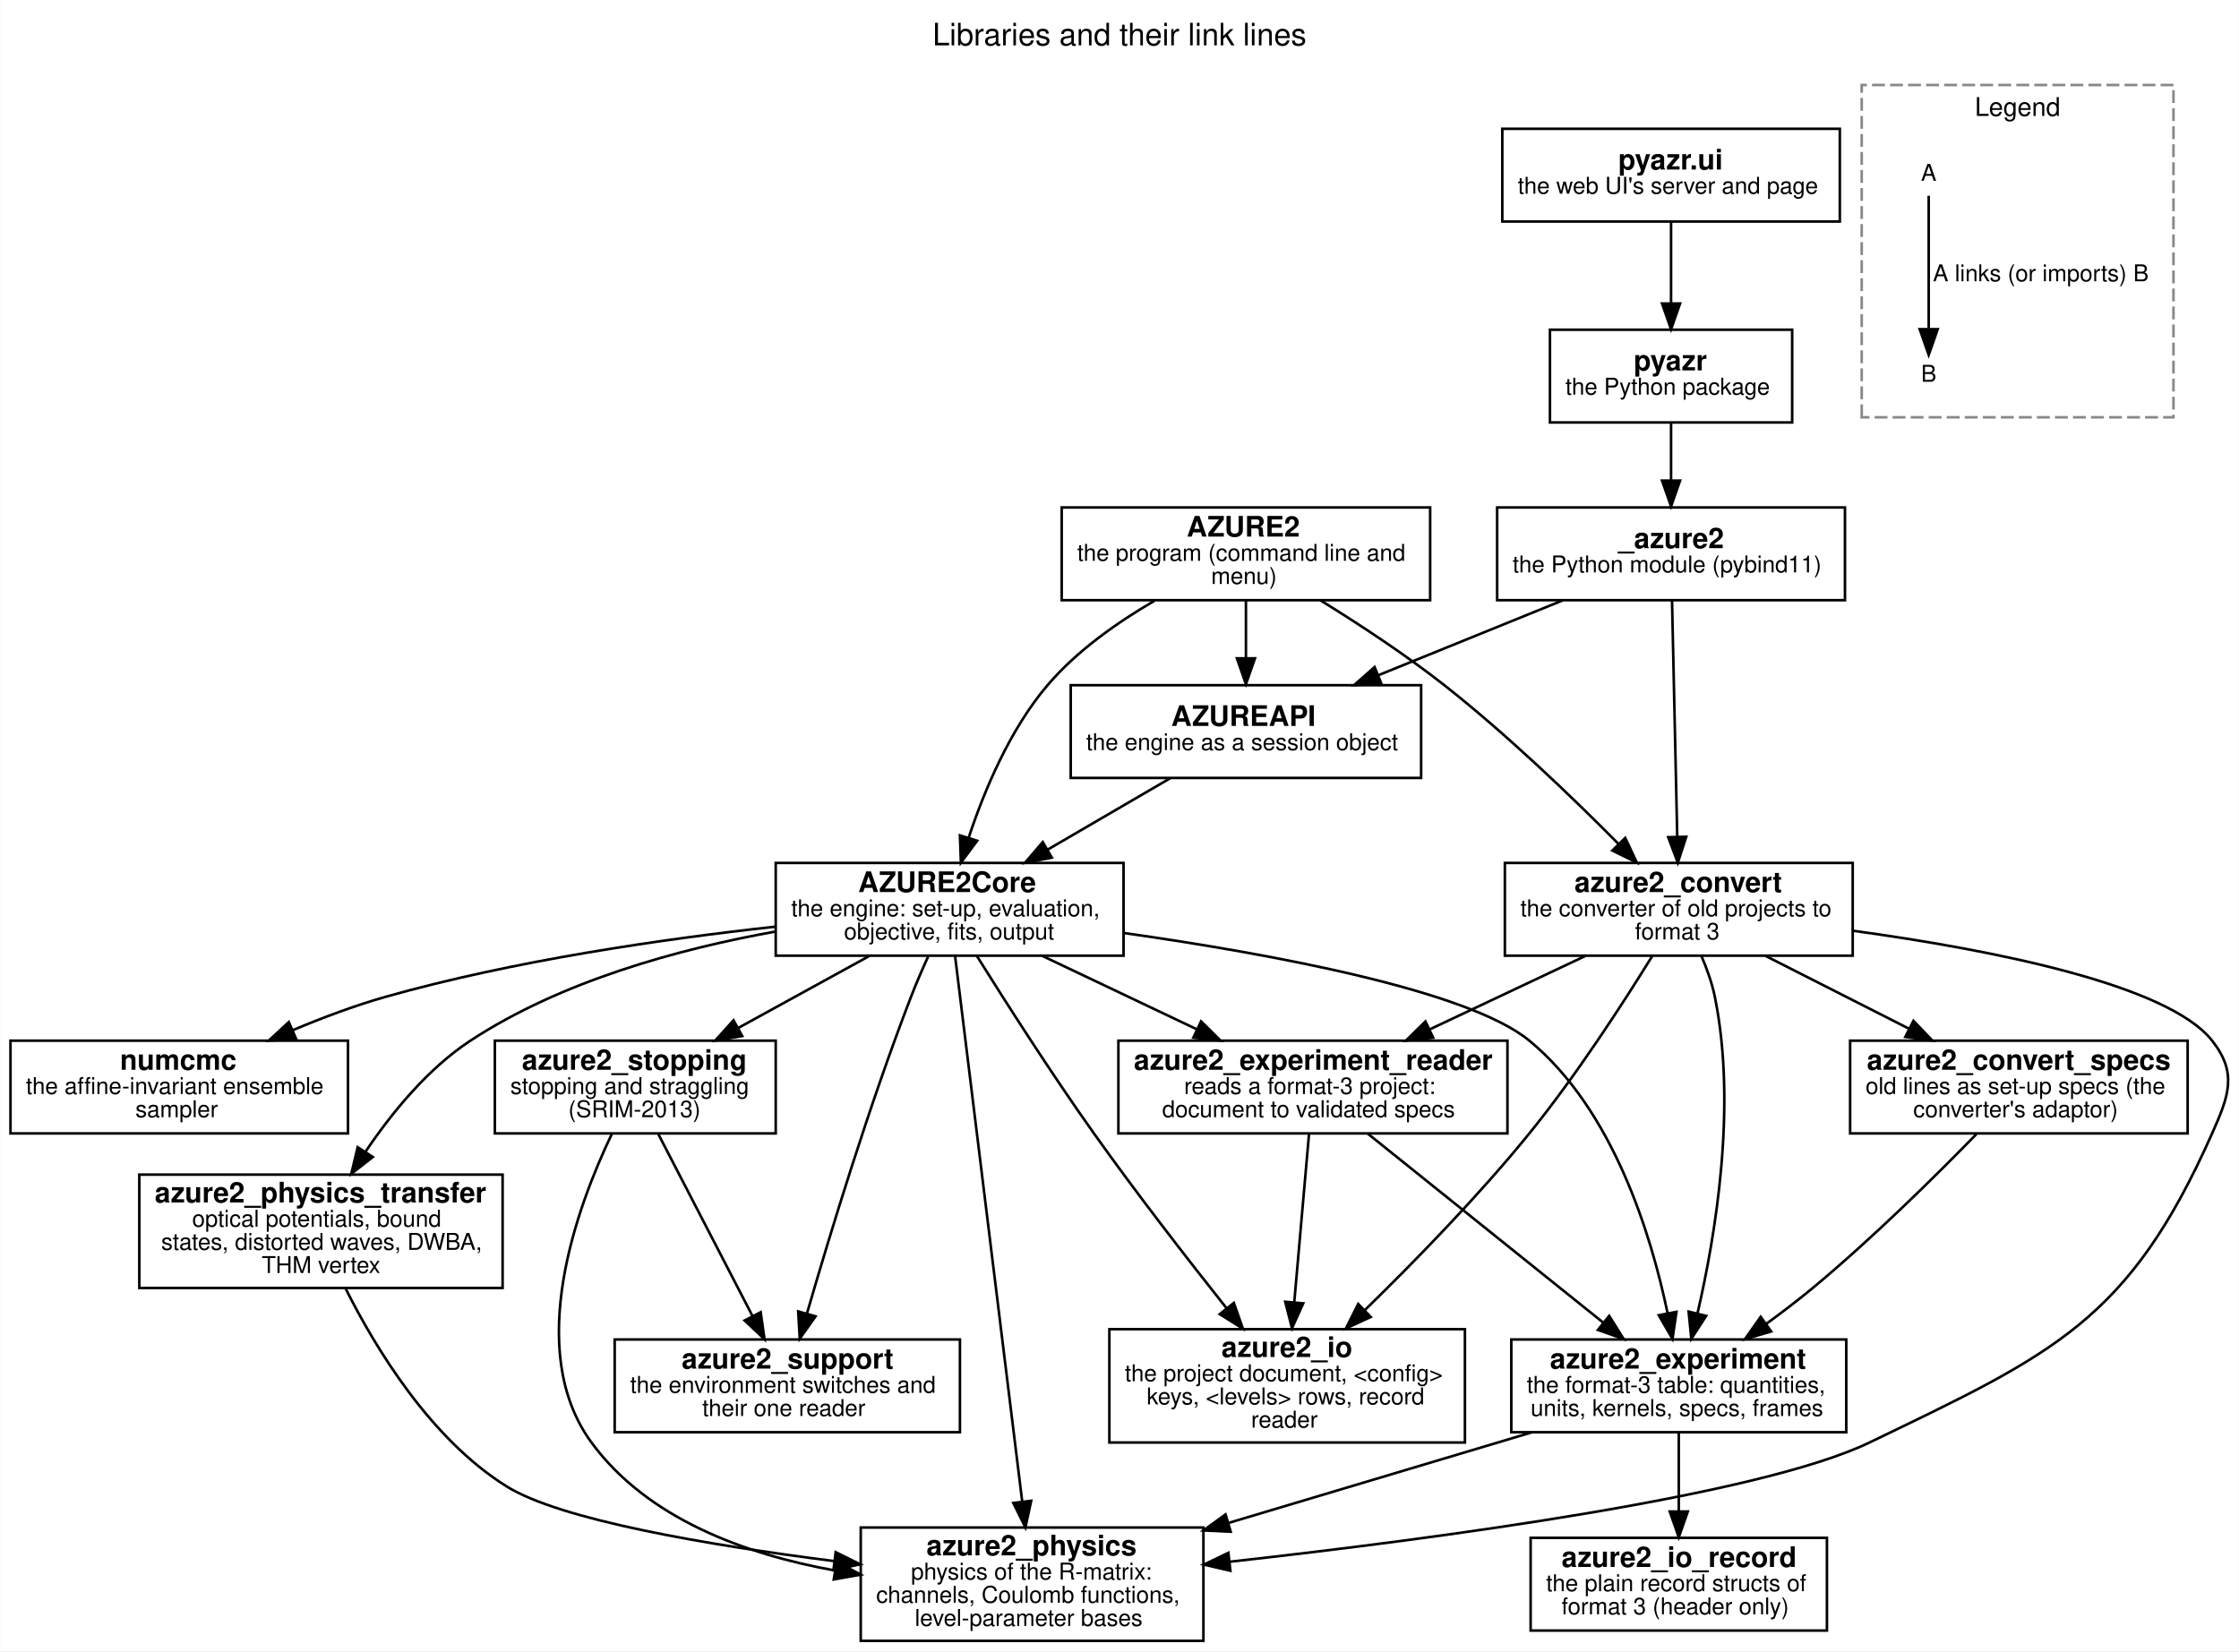
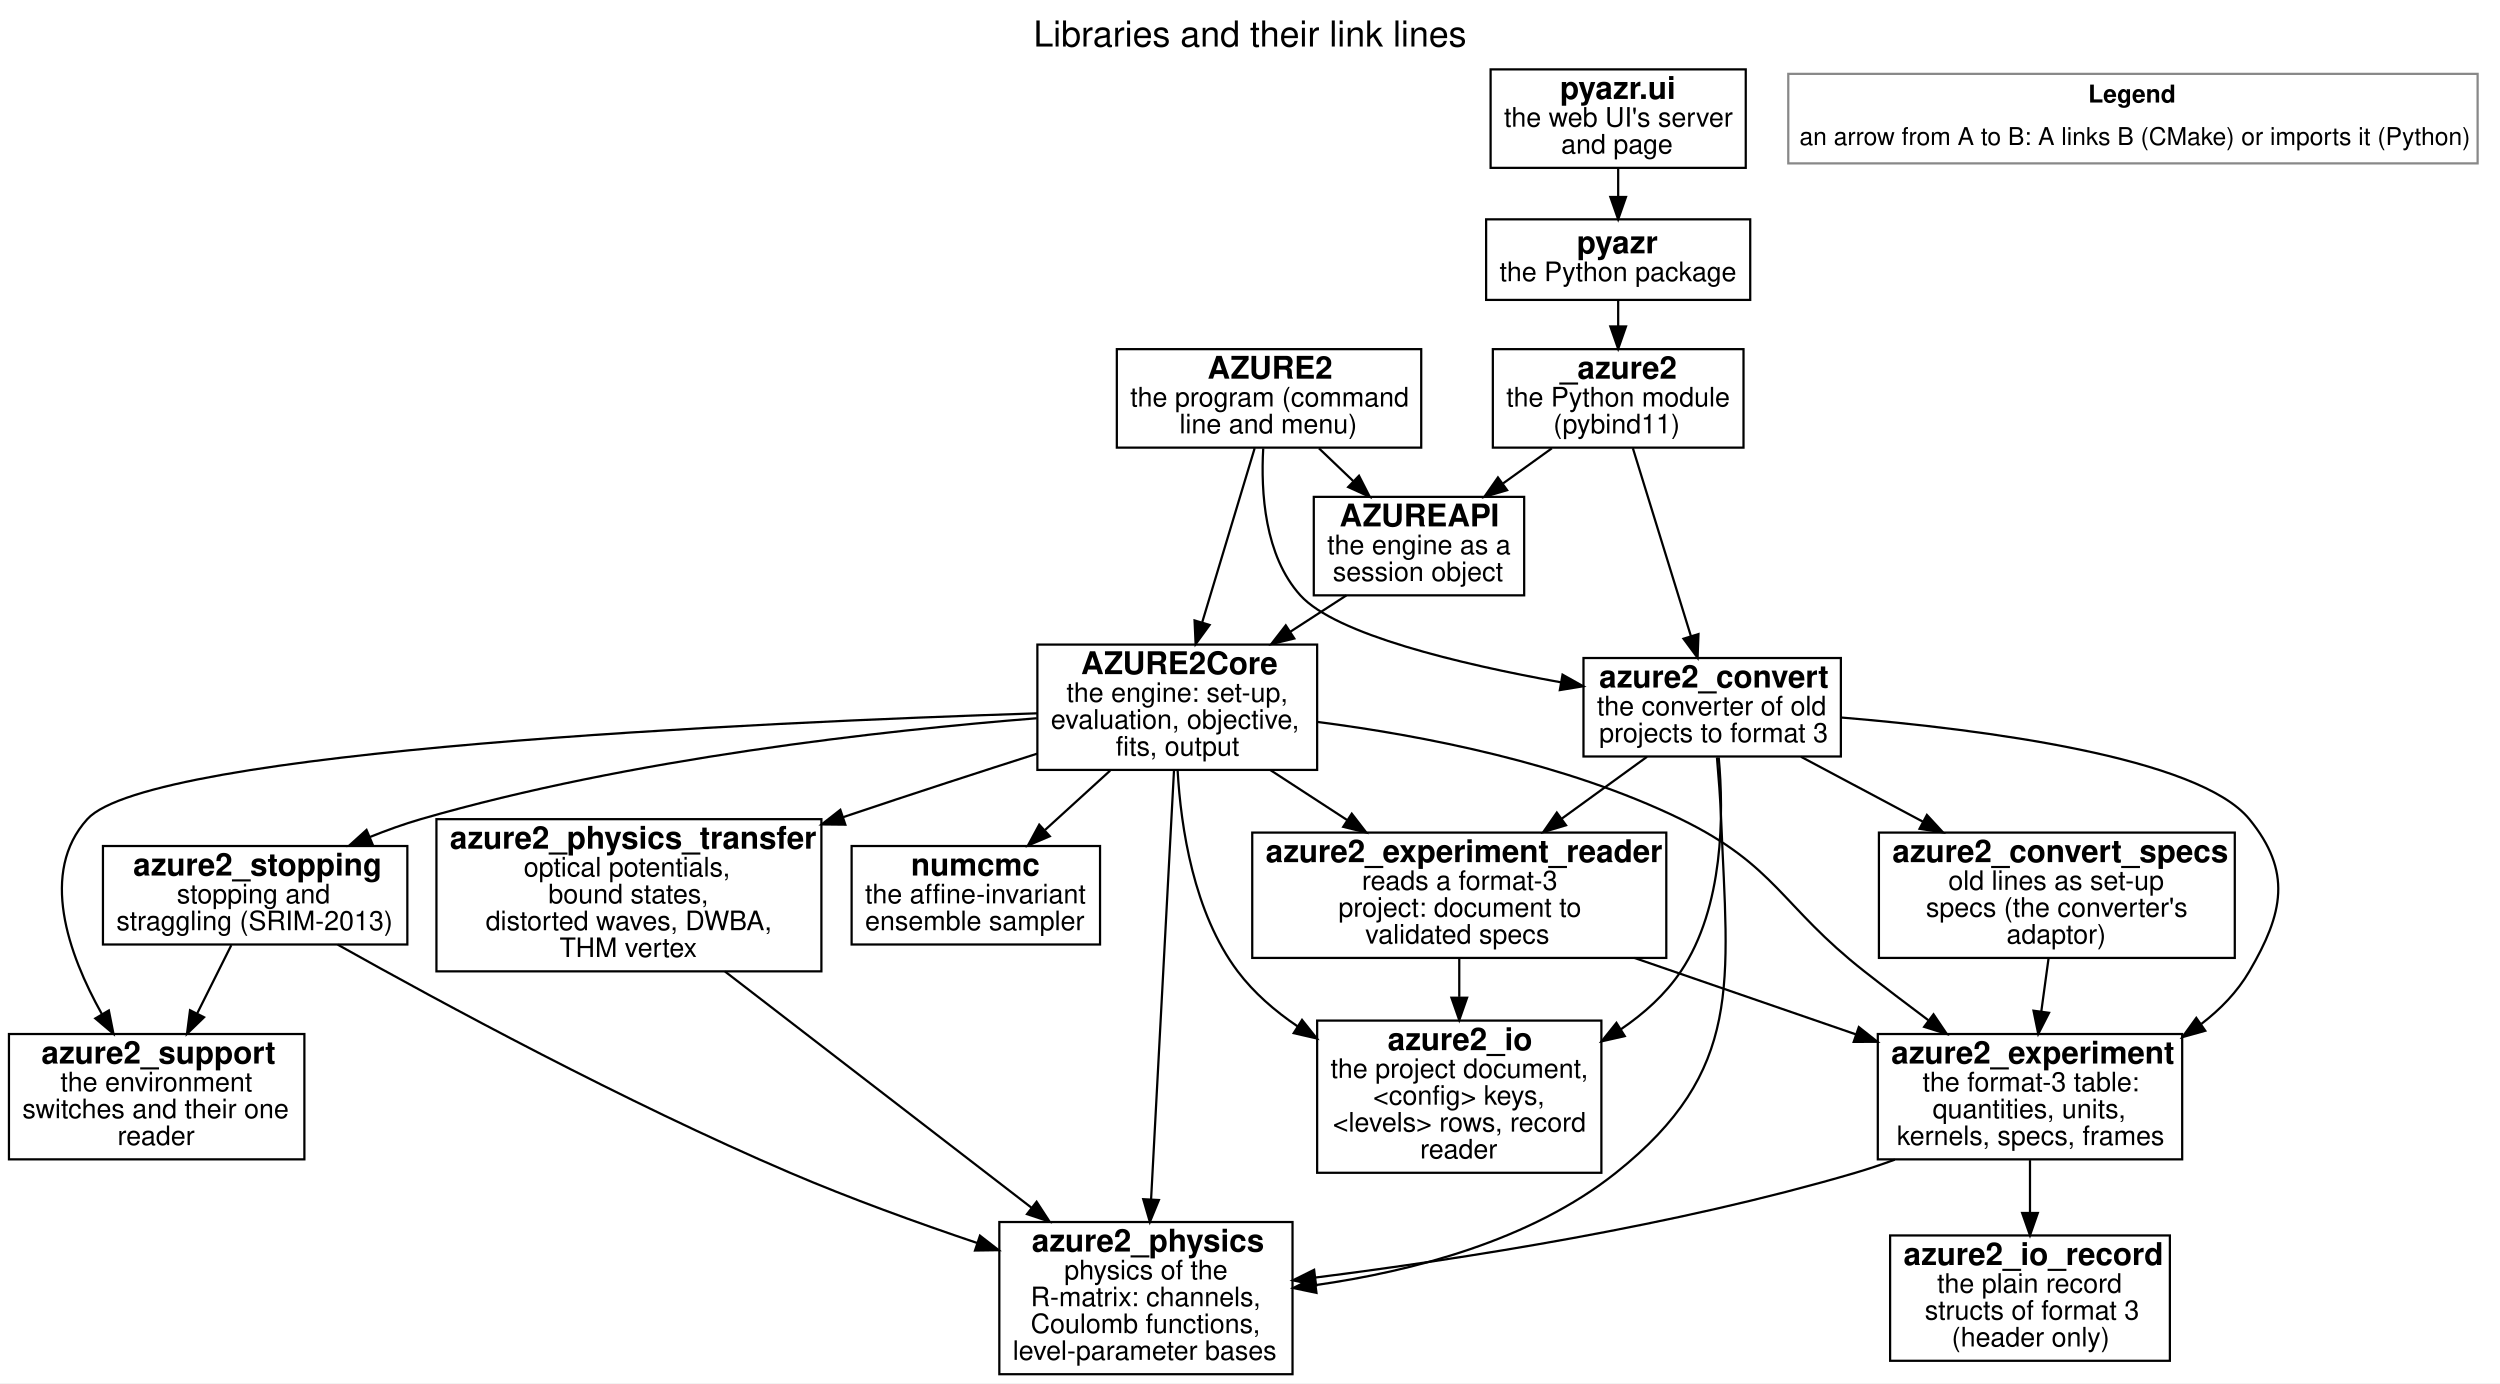
- <svg xmlns="http://www.w3.org/2000/svg" width="869pt" height="641pt" viewBox="0.00 0.00 868.86 641.00">
-   <g id="graph0" class="graph" transform="scale(1 1) rotate(0) translate(4 637)">
-     <polygon fill="white" stroke="transparent" points="-4,4 -4,-637 864.86,-637 864.86,4 -4,4" />
-     <text text-anchor="middle" x="430.43" y="-619.4" font-family="Helvetica" font-size="12.00">Libraries and their link lines</text>
-     <g id="clust1" class="cluster">
-       <polygon fill="none" stroke="#888888" stroke-dasharray="5,2" points="718.5,-475 718.5,-604 839.5,-604 839.5,-475 718.5,-475" />
-       <text text-anchor="middle" x="779" y="-592" font-family="Helvetica" font-size="10.00">Legend</text>
-     </g>
+ <svg xmlns="http://www.w3.org/2000/svg" width="1117pt" height="618pt" viewBox="0.00 0.00 1117.00 618.00">
+   <g id="graph0" class="graph" transform="scale(1 1) rotate(0) translate(4 614)">
+     <polygon fill="white" stroke="transparent" points="-4,4 -4,-614 1113,-614 1113,4 -4,4" />
+     <text text-anchor="middle" x="554.5" y="-593.2" font-family="Helvetica" font-size="16.00">Libraries and their link lines</text>
    <g id="node1" class="node">
-       <polygon fill="white" stroke="black" points="368.5,-117 234.5,-117 234.5,-81 368.5,-81 368.5,-117" />
-       <text text-anchor="start" x="260.5" y="-105.7" font-family="Helvetica" font-weight="bold" font-size="11.00">azure2_support</text>
-       <text text-anchor="start" x="240.5" y="-96.3" font-family="Helvetica" font-size="9.00">the environment switches and</text>
-       <text text-anchor="start" x="268.5" y="-87.3" font-family="Helvetica" font-size="9.00">their one reader</text>
+       <polygon fill="white" stroke="black" points="132,-152 0,-152 0,-96 132,-96 132,-152" />
+       <text text-anchor="start" x="14.5" y="-138.8" font-family="Helvetica" font-weight="bold" font-size="14.00">azure2_support</text>
+       <text text-anchor="start" x="23" y="-126.4" font-family="Helvetica" font-size="12.00">the environment</text>
+       <text text-anchor="start" x="6" y="-114.4" font-family="Helvetica" font-size="12.00">switches and their one</text>
+       <text text-anchor="start" x="48.5" y="-102.4" font-family="Helvetica" font-size="12.00">reader</text>
    </g>
    <g id="node2" class="node">
-       <polygon fill="white" stroke="black" points="463,-44 330,-44 330,0 463,0 463,-44" />
-       <text text-anchor="start" x="355.5" y="-33.2" font-family="Helvetica" font-weight="bold" font-size="11.00">azure2_physics</text>
-       <text text-anchor="start" x="349.5" y="-23.8" font-family="Helvetica" font-size="9.00">physics of the R-matrix:</text>
-       <text text-anchor="start" x="336" y="-14.8" font-family="Helvetica" font-size="9.00">channels, Coulomb functions,</text>
-       <text text-anchor="start" x="351" y="-5.8" font-family="Helvetica" font-size="9.00">level-parameter bases</text>
+       <polygon fill="white" stroke="black" points="573.5,-68 442.5,-68 442.5,0 573.5,0 573.5,-68" />
+       <text text-anchor="start" x="457" y="-54.8" font-family="Helvetica" font-weight="bold" font-size="14.00">azure2_physics</text>
+       <text text-anchor="start" x="471.5" y="-42.4" font-family="Helvetica" font-size="12.00">physics of the</text>
+       <text text-anchor="start" x="456.5" y="-30.4" font-family="Helvetica" font-size="12.00">R-matrix: channels,</text>
+       <text text-anchor="start" x="456.5" y="-18.4" font-family="Helvetica" font-size="12.00">Coulomb functions,</text>
+       <text text-anchor="start" x="448.5" y="-6.4" font-family="Helvetica" font-size="12.00">level-parameter bases</text>
    </g>
    <g id="node3" class="node">
-       <polygon fill="white" stroke="black" points="191,-181 50,-181 50,-137 191,-137 191,-181" />
-       <text text-anchor="start" x="56" y="-170.2" font-family="Helvetica" font-weight="bold" font-size="11.00">azure2_physics_transfer</text>
-       <text text-anchor="start" x="70.5" y="-160.8" font-family="Helvetica" font-size="9.00">optical potentials, bound</text>
-       <text text-anchor="start" x="58.5" y="-151.8" font-family="Helvetica" font-size="9.00">states, distorted waves, DWBA,</text>
-       <text text-anchor="start" x="97.5" y="-142.8" font-family="Helvetica" font-size="9.00">THM vertex</text>
+       <polygon fill="white" stroke="black" points="363,-248 191,-248 191,-180 363,-180 363,-248" />
+       <text text-anchor="start" x="197" y="-234.8" font-family="Helvetica" font-weight="bold" font-size="14.00">azure2_physics_transfer</text>
+       <text text-anchor="start" x="230" y="-222.4" font-family="Helvetica" font-size="12.00">optical potentials,</text>
+       <text text-anchor="start" x="241" y="-210.4" font-family="Helvetica" font-size="12.00">bound states,</text>
+       <text text-anchor="start" x="213" y="-198.4" font-family="Helvetica" font-size="12.00">distorted waves, DWBA,</text>
+       <text text-anchor="start" x="246" y="-186.4" font-family="Helvetica" font-size="12.00">THM vertex</text>
    </g>
    <g id="edge1" class="edge">
-       <path fill="none" stroke="black" d="M130.13,-136.65C141.58,-113.83 162.95,-78.45 192.5,-60 213.52,-46.87 270.95,-37.16 319.54,-30.99" />
-       <polygon fill="black" stroke="black" points="320.27,-34.43 329.76,-29.73 319.41,-27.48 320.27,-34.43" />
+       <path fill="none" stroke="black" d="M319.91,-179.94C358.68,-150.06 415.82,-106.03 456.93,-74.35" />
+       <polygon fill="black" stroke="black" points="459.15,-77.06 464.93,-68.19 454.87,-71.52 459.15,-77.06" />
    </g>
    <g id="node4" class="node">
-       <polygon fill="white" stroke="black" points="564.5,-121 426.5,-121 426.5,-77 564.5,-77 564.5,-121" />
-       <text text-anchor="start" x="470" y="-110.2" font-family="Helvetica" font-weight="bold" font-size="11.00">azure2_io</text>
-       <text text-anchor="start" x="432.5" y="-100.8" font-family="Helvetica" font-size="9.00">the project document, &lt;config&gt;</text>
-       <text text-anchor="start" x="441" y="-91.8" font-family="Helvetica" font-size="9.00">keys, &lt;levels&gt; rows, record</text>
-       <text text-anchor="start" x="481.5" y="-82.8" font-family="Helvetica" font-size="9.00">reader</text>
+       <polygon fill="white" stroke="black" points="711.5,-158 584.5,-158 584.5,-90 711.5,-90 711.5,-158" />
+       <text text-anchor="start" x="616" y="-144.8" font-family="Helvetica" font-weight="bold" font-size="14.00">azure2_io</text>
+       <text text-anchor="start" x="590.5" y="-132.4" font-family="Helvetica" font-size="12.00">the project document,</text>
+       <text text-anchor="start" x="609.5" y="-120.4" font-family="Helvetica" font-size="12.00">&lt;config&gt; keys,</text>
+       <text text-anchor="start" x="591.5" y="-108.4" font-family="Helvetica" font-size="12.00">&lt;levels&gt; rows, record</text>
+       <text text-anchor="start" x="630.5" y="-96.4" font-family="Helvetica" font-size="12.00">reader</text>
    </g>
    <g id="node5" class="node">
-       <polygon fill="white" stroke="black" points="705,-40 590,-40 590,-4 705,-4 705,-40" />
-       <text text-anchor="start" x="602" y="-28.7" font-family="Helvetica" font-weight="bold" font-size="11.00">azure2_io_record</text>
-       <text text-anchor="start" x="596" y="-19.3" font-family="Helvetica" font-size="9.00">the plain record structs of</text>
-       <text text-anchor="start" x="602" y="-10.3" font-family="Helvetica" font-size="9.00">format 3 (header only)</text>
+       <polygon fill="white" stroke="black" points="965.5,-62 840.5,-62 840.5,-6 965.5,-6 965.5,-62" />
+       <text text-anchor="start" x="846.5" y="-48.8" font-family="Helvetica" font-weight="bold" font-size="14.00">azure2_io_record</text>
+       <text text-anchor="start" x="861.5" y="-36.4" font-family="Helvetica" font-size="12.00">the plain record</text>
+       <text text-anchor="start" x="856" y="-24.4" font-family="Helvetica" font-size="12.00">structs of format 3</text>
+       <text text-anchor="start" x="868" y="-12.4" font-family="Helvetica" font-size="12.00">(header only)</text>
    </g>
    <g id="node6" class="node">
-       <polygon fill="white" stroke="black" points="297,-233 188,-233 188,-197 297,-197 297,-233" />
-       <text text-anchor="start" x="198.5" y="-221.7" font-family="Helvetica" font-weight="bold" font-size="11.00">azure2_stopping</text>
-       <text text-anchor="start" x="194" y="-212.3" font-family="Helvetica" font-size="9.00">stopping and straggling</text>
-       <text text-anchor="start" x="216.5" y="-203.3" font-family="Helvetica" font-size="9.00">(SRIM-2013)</text>
+       <polygon fill="white" stroke="black" points="178,-236 42,-236 42,-192 178,-192 178,-236" />
+       <text text-anchor="start" x="55.5" y="-222.8" font-family="Helvetica" font-weight="bold" font-size="14.00">azure2_stopping</text>
+       <text text-anchor="start" x="75" y="-210.4" font-family="Helvetica" font-size="12.00">stopping and</text>
+       <text text-anchor="start" x="48" y="-198.4" font-family="Helvetica" font-size="12.00">straggling (SRIM-2013)</text>
    </g>
    <g id="edge3" class="edge">
-       <path fill="none" stroke="black" d="M251.46,-196.69C261.18,-177.91 276.79,-147.74 288,-126.09" />
-       <polygon fill="black" stroke="black" points="291.16,-127.59 292.65,-117.1 284.94,-124.38 291.16,-127.59" />
+       <path fill="none" stroke="black" d="M99.35,-191.7C94.79,-182.58 89.34,-171.68 84.18,-161.36" />
+       <polygon fill="black" stroke="black" points="87.16,-159.49 79.55,-152.11 80.9,-162.62 87.16,-159.49" />
    </g>
    <g id="edge2" class="edge">
-       <path fill="none" stroke="black" d="M233.47,-196.94C220.06,-168.98 199.15,-112.96 225.5,-77 247.19,-47.4 285.16,-33.61 319.81,-27.35" />
-       <polygon fill="black" stroke="black" points="320.65,-30.76 329.96,-25.7 319.53,-23.85 320.65,-30.76" />
+       <path fill="none" stroke="black" d="M146.88,-191.93C193.16,-165.98 275.42,-121.47 349,-90 375.79,-78.54 405.84,-67.66 432.55,-58.65" />
+       <polygon fill="black" stroke="black" points="433.85,-61.91 442.22,-55.42 431.63,-55.27 433.85,-61.91" />
    </g>
    <g id="node7" class="node">
-       <polygon fill="white" stroke="black" points="712.5,-117 582.5,-117 582.5,-81 712.5,-81 712.5,-117" />
-       <text text-anchor="start" x="597.5" y="-105.7" font-family="Helvetica" font-weight="bold" font-size="11.00">azure2_experiment</text>
-       <text text-anchor="start" x="588.5" y="-96.3" font-family="Helvetica" font-size="9.00">the format-3 table: quantities,</text>
-       <text text-anchor="start" x="590" y="-87.3" font-family="Helvetica" font-size="9.00">units, kernels, specs, frames</text>
+       <polygon fill="white" stroke="black" points="971,-152 835,-152 835,-96 971,-96 971,-152" />
+       <text text-anchor="start" x="841" y="-138.8" font-family="Helvetica" font-weight="bold" font-size="14.00">azure2_experiment</text>
+       <text text-anchor="start" x="855" y="-126.4" font-family="Helvetica" font-size="12.00">the format-3 table:</text>
+       <text text-anchor="start" x="859.5" y="-114.4" font-family="Helvetica" font-size="12.00">quantities, units,</text>
+       <text text-anchor="start" x="843.5" y="-102.4" font-family="Helvetica" font-size="12.00">kernels, specs, frames</text>
    </g>
    <g id="edge4" class="edge">
-       <path fill="none" stroke="black" d="M590.54,-80.98C555.76,-70.59 510.83,-57.16 472.97,-45.85" />
-       <polygon fill="black" stroke="black" points="473.59,-42.38 463.01,-42.87 471.59,-49.09 473.59,-42.38" />
+       <path fill="none" stroke="black" d="M842.6,-95.87C836.72,-93.7 830.78,-91.7 825,-90 744.25,-66.25 648.73,-51.41 583.8,-43.21" />
+       <polygon fill="black" stroke="black" points="584.01,-39.71 573.65,-41.95 583.15,-46.65 584.01,-39.71" />
    </g>
    <g id="edge5" class="edge">
-       <path fill="none" stroke="black" d="M647.5,-80.98C647.5,-71.94 647.5,-60.6 647.5,-50.35" />
-       <polygon fill="black" stroke="black" points="651,-50.21 647.5,-40.21 644,-50.21 651,-50.21" />
+       <path fill="none" stroke="black" d="M903,-95.64C903,-88.2 903,-80.02 903,-72.14" />
+       <polygon fill="black" stroke="black" points="906.5,-72.04 903,-62.04 899.5,-72.04 906.5,-72.04" />
    </g>
    <g id="node8" class="node">
-       <polygon fill="white" stroke="black" points="581,-233 430,-233 430,-197 581,-197 581,-233" />
-       <text text-anchor="start" x="436" y="-221.7" font-family="Helvetica" font-weight="bold" font-size="11.00">azure2_experiment_reader</text>
-       <text text-anchor="start" x="455.5" y="-212.3" font-family="Helvetica" font-size="9.00">reads a format-3 project:</text>
-       <text text-anchor="start" x="447" y="-203.3" font-family="Helvetica" font-size="9.00">document to validated specs</text>
+       <polygon fill="white" stroke="black" points="740.5,-242 555.5,-242 555.5,-186 740.5,-186 740.5,-242" />
+       <text text-anchor="start" x="561.5" y="-228.8" font-family="Helvetica" font-weight="bold" font-size="14.00">azure2_experiment_reader</text>
+       <text text-anchor="start" x="604.5" y="-216.4" font-family="Helvetica" font-size="12.00">reads a format-3</text>
+       <text text-anchor="start" x="594" y="-204.4" font-family="Helvetica" font-size="12.00">project: document to</text>
+       <text text-anchor="start" x="606" y="-192.4" font-family="Helvetica" font-size="12.00">validated specs</text>
    </g>
    <g id="edge7" class="edge">
-       <path fill="none" stroke="black" d="M503.98,-196.69C502.47,-179.42 500.11,-152.51 498.26,-131.46" />
-       <polygon fill="black" stroke="black" points="501.74,-131.03 497.37,-121.37 494.76,-131.64 501.74,-131.03" />
+       <path fill="none" stroke="black" d="M648,-185.64C648,-180.21 648,-174.4 648,-168.59" />
+       <polygon fill="black" stroke="black" points="651.5,-168.23 648,-158.23 644.5,-168.23 651.5,-168.23" />
    </g>
    <g id="edge6" class="edge">
-       <path fill="none" stroke="black" d="M526.76,-196.93C551.02,-177.46 590.85,-145.48 618.08,-123.62" />
-       <polygon fill="black" stroke="black" points="620.49,-126.17 626.1,-117.18 616.11,-120.71 620.49,-126.17" />
+       <path fill="none" stroke="black" d="M726.24,-186C757.69,-175.15 793.85,-162.67 825.25,-151.83" />
+       <polygon fill="black" stroke="black" points="826.52,-155.1 834.83,-148.53 824.23,-148.48 826.52,-155.1" />
    </g>
    <g id="node9" class="node">
-       <polygon fill="white" stroke="black" points="845,-233 714,-233 714,-197 845,-197 845,-233" />
-       <text text-anchor="start" x="720.5" y="-221.7" font-family="Helvetica" font-weight="bold" font-size="11.00">azure2_convert_specs</text>
-       <text text-anchor="start" x="720" y="-212.3" font-family="Helvetica" font-size="9.00">old lines as set-up specs (the</text>
-       <text text-anchor="start" x="738.5" y="-203.3" font-family="Helvetica" font-size="9.00">converter's adaptor)</text>
+       <polygon fill="white" stroke="black" points="994.5,-242 835.5,-242 835.5,-186 994.5,-186 994.5,-242" />
+       <text text-anchor="start" x="841.5" y="-228.8" font-family="Helvetica" font-weight="bold" font-size="14.00">azure2_convert_specs</text>
+       <text text-anchor="start" x="866.5" y="-216.4" font-family="Helvetica" font-size="12.00">old lines as set-up</text>
+       <text text-anchor="start" x="856.5" y="-204.4" font-family="Helvetica" font-size="12.00">specs (the converter's</text>
+       <text text-anchor="start" x="892.5" y="-192.4" font-family="Helvetica" font-size="12.00">adaptor)</text>
    </g>
    <g id="edge8" class="edge">
-       <path fill="none" stroke="black" d="M763.01,-196.72C747.29,-180.59 722.65,-156.2 699.5,-137 693.81,-132.28 687.56,-127.51 681.42,-123.04" />
-       <polygon fill="black" stroke="black" points="683.36,-120.12 673.19,-117.15 679.29,-125.81 683.36,-120.12" />
+       <path fill="none" stroke="black" d="M911.27,-185.64C910.25,-178.2 909.14,-170.02 908.06,-162.14" />
+       <polygon fill="black" stroke="black" points="911.51,-161.48 906.69,-152.04 904.57,-162.42 911.51,-161.48" />
    </g>
    <g id="node10" class="node">
-       <polygon fill="white" stroke="black" points="715,-302 580,-302 580,-266 715,-266 715,-302" />
-       <text text-anchor="start" x="607" y="-290.7" font-family="Helvetica" font-weight="bold" font-size="11.00">azure2_convert</text>
-       <text text-anchor="start" x="586" y="-281.3" font-family="Helvetica" font-size="9.00">the converter of old projects to</text>
-       <text text-anchor="start" x="630.5" y="-272.3" font-family="Helvetica" font-size="9.00">format 3</text>
+       <polygon fill="white" stroke="black" points="818.5,-320 703.5,-320 703.5,-276 818.5,-276 818.5,-320" />
+       <text text-anchor="start" x="710.5" y="-306.8" font-family="Helvetica" font-weight="bold" font-size="14.00">azure2_convert</text>
+       <text text-anchor="start" x="709.5" y="-294.4" font-family="Helvetica" font-size="12.00">the converter of old</text>
+       <text text-anchor="start" x="710.5" y="-282.4" font-family="Helvetica" font-size="12.00">projects to format 3</text>
    </g>
    <g id="edge12" class="edge">
-       <path fill="none" stroke="black" d="M715.22,-275.66C768.77,-268.3 837.29,-254.86 854.5,-233 864.4,-220.43 861,-211.62 854.5,-197 822.15,-124.25 793.21,-111.58 721.5,-77 678.78,-56.4 555.03,-39.83 473.15,-30.71" />
-       <polygon fill="black" stroke="black" points="473.46,-27.22 463.14,-29.61 472.69,-34.18 473.46,-27.22" />
+       <path fill="none" stroke="black" d="M763.13,-275.56C763.88,-266.99 764.63,-257.04 765,-248 767.98,-174.8 775.3,-135.66 718,-90 679.99,-59.71 626.99,-45.98 583.74,-39.81" />
+       <polygon fill="black" stroke="black" points="584.2,-36.34 573.83,-38.51 583.28,-43.28 584.2,-36.34" />
    </g>
    <g id="edge9" class="edge">
-       <path fill="none" stroke="black" d="M637.22,-265.89C626.22,-248.08 607.88,-219.66 589.5,-197 569.68,-172.56 544.81,-147.09 525.63,-128.39" />
-       <polygon fill="black" stroke="black" points="527.94,-125.75 518.32,-121.31 523.07,-130.78 527.94,-125.75" />
+       <path fill="none" stroke="black" d="M763.93,-275.59C766.2,-250.5 766.28,-208.7 747,-180 740.08,-169.7 730.55,-161.13 720.13,-154.07" />
+       <polygon fill="black" stroke="black" points="721.94,-151.07 711.6,-148.73 718.22,-157 721.94,-151.07" />
    </g>
    <g id="edge10" class="edge">
-       <path fill="none" stroke="black" d="M656.26,-265.95C658.41,-260.94 660.41,-255.37 661.5,-250 670.13,-207.58 661.75,-157.32 654.75,-127.09" />
-       <polygon fill="black" stroke="black" points="658.12,-126.16 652.36,-117.27 651.32,-127.82 658.12,-126.16" />
+       <path fill="none" stroke="black" d="M818.57,-293.42C882.11,-288.13 978.41,-275.67 1001,-248 1020.11,-224.59 1016.27,-206.08 1001,-180 995.62,-170.81 988.08,-163.04 979.55,-156.51" />
+       <polygon fill="black" stroke="black" points="981.31,-153.46 971.1,-150.61 977.3,-159.2 981.31,-153.46" />
    </g>
    <g id="edge11" class="edge">
-       <path fill="none" stroke="black" d="M611.3,-265.92C592.94,-257.26 570.46,-246.65 550.94,-237.44" />
-       <polygon fill="black" stroke="black" points="552.17,-234.15 541.63,-233.05 549.18,-240.48 552.17,-234.15" />
+       <path fill="none" stroke="black" d="M731.9,-275.88C720.31,-267.47 706.7,-257.59 693.85,-248.27" />
+       <polygon fill="black" stroke="black" points="695.69,-245.28 685.54,-242.24 691.58,-250.95 695.69,-245.28" />
    </g>
    <g id="edge13" class="edge">
-       <path fill="none" stroke="black" d="M681.15,-265.92C698.06,-257.34 718.74,-246.84 736.76,-237.69" />
-       <polygon fill="black" stroke="black" points="738.58,-240.7 745.91,-233.05 735.41,-234.45 738.58,-240.7" />
+       <path fill="none" stroke="black" d="M800.66,-275.88C817.28,-267.03 836.96,-256.55 855.27,-246.81" />
+       <polygon fill="black" stroke="black" points="856.94,-249.88 864.13,-242.09 853.65,-243.7 856.94,-249.88" />
    </g>
    <g id="node11" class="node">
-       <polygon fill="white" stroke="black" points="131,-233 0,-233 0,-197 131,-197 131,-233" />
-       <text text-anchor="start" x="42.5" y="-221.7" font-family="Helvetica" font-weight="bold" font-size="11.00">numcmc</text>
-       <text text-anchor="start" x="6" y="-212.3" font-family="Helvetica" font-size="9.00">the affine-invariant ensemble</text>
-       <text text-anchor="start" x="48.5" y="-203.3" font-family="Helvetica" font-size="9.00">sampler</text>
+       <polygon fill="white" stroke="black" points="487.5,-236 376.5,-236 376.5,-192 487.5,-192 487.5,-236" />
+       <text text-anchor="start" x="403" y="-222.8" font-family="Helvetica" font-weight="bold" font-size="14.00">numcmc</text>
+       <text text-anchor="start" x="382.5" y="-210.4" font-family="Helvetica" font-size="12.00">the affine-invariant</text>
+       <text text-anchor="start" x="382.5" y="-198.4" font-family="Helvetica" font-size="12.00">ensemble sampler</text>
    </g>
    <g id="node12" class="node">
-       <polygon fill="white" stroke="black" points="432,-302 297,-302 297,-266 432,-266 432,-302" />
-       <text text-anchor="start" x="329" y="-290.7" font-family="Helvetica" font-weight="bold" font-size="11.00">AZURE2Core</text>
-       <text text-anchor="start" x="303" y="-281.3" font-family="Helvetica" font-size="9.00">the engine: set-up, evaluation,</text>
-       <text text-anchor="start" x="323.5" y="-272.3" font-family="Helvetica" font-size="9.00">objective, fits, output</text>
+       <polygon fill="white" stroke="black" points="584.5,-326 459.5,-326 459.5,-270 584.5,-270 584.5,-326" />
+       <text text-anchor="start" x="479" y="-312.8" font-family="Helvetica" font-weight="bold" font-size="14.00">AZURE2Core</text>
+       <text text-anchor="start" x="472.5" y="-300.4" font-family="Helvetica" font-size="12.00">the engine: set-up,</text>
+       <text text-anchor="start" x="465.5" y="-288.4" font-family="Helvetica" font-size="12.00">evaluation, objective,</text>
+       <text text-anchor="start" x="494.5" y="-276.4" font-family="Helvetica" font-size="12.00">fits, output</text>
    </g>
    <g id="edge14" class="edge">
-       <path fill="none" stroke="black" d="M356.17,-265.69C353.89,-260.68 351.49,-255.17 349.5,-250 333.21,-207.78 317.93,-157.47 309.15,-127.16" />
-       <polygon fill="black" stroke="black" points="312.45,-125.97 306.33,-117.32 305.72,-127.9 312.45,-125.97" />
+       <path fill="none" stroke="black" d="M459.37,-295.29C334.25,-291.23 62.97,-278.92 35,-248 13.57,-224.3 26.39,-187.95 41.52,-160.91" />
+       <polygon fill="black" stroke="black" points="44.63,-162.52 46.69,-152.12 38.6,-158.96 44.63,-162.52" />
    </g>
    <g id="edge15" class="edge">
-       <path fill="none" stroke="black" d="M366.6,-265.94C371.89,-222.94 385.84,-109.61 392.65,-54.28" />
-       <polygon fill="black" stroke="black" points="396.16,-54.38 393.91,-44.03 389.22,-53.53 396.16,-54.38" />
+       <path fill="none" stroke="black" d="M520.55,-269.95C518.13,-224.5 513.21,-132.47 510.3,-78.06" />
+       <polygon fill="black" stroke="black" points="513.79,-77.83 509.76,-68.03 506.8,-78.2 513.79,-77.83" />
    </g>
    <g id="edge16" class="edge">
-       <path fill="none" stroke="black" d="M296.57,-275.3C259.33,-268.6 213.72,-256.12 178.5,-233 161.87,-222.08 147.84,-204.83 137.75,-189.83" />
-       <polygon fill="black" stroke="black" points="140.63,-187.84 132.27,-181.33 134.75,-191.63 140.63,-187.84" />
+       <path fill="none" stroke="black" d="M459.37,-277.26C434.36,-269.27 405.1,-259.8 372.77,-248.92" />
+       <polygon fill="black" stroke="black" points="373.7,-245.54 363.11,-245.65 371.46,-252.17 373.7,-245.54" />
    </g>
    <g id="edge18" class="edge">
-       <path fill="none" stroke="black" d="M375.05,-265.92C386.02,-248.37 403.89,-220.38 420.5,-197 437.04,-173.72 456.84,-148.2 471.94,-129.19" />
-       <polygon fill="black" stroke="black" points="474.81,-131.2 478.31,-121.2 469.34,-126.83 474.81,-131.2" />
+       <path fill="none" stroke="black" d="M522.16,-269.77C523.62,-244.23 529.32,-206.15 549,-180 556.21,-170.43 565.59,-162.3 575.71,-155.46" />
+       <polygon fill="black" stroke="black" points="577.75,-158.31 584.35,-150.02 574.02,-152.39 577.75,-158.31" />
    </g>
    <g id="edge17" class="edge">
-       <path fill="none" stroke="black" d="M333.4,-265.92C317.91,-257.41 299.01,-247.03 282.46,-237.94" />
-       <polygon fill="black" stroke="black" points="283.99,-234.79 273.54,-233.05 280.63,-240.93 283.99,-234.79" />
+       <path fill="none" stroke="black" d="M459.24,-293.09C390.54,-287.62 277.69,-275.12 184,-248 176.49,-245.83 168.76,-243.04 161.25,-240.02" />
+       <polygon fill="black" stroke="black" points="162.47,-236.73 151.9,-236.08 159.76,-243.19 162.47,-236.73" />
    </g>
    <g id="edge19" class="edge">
-       <path fill="none" stroke="black" d="M432.15,-274.8C489.38,-266.66 565.76,-252.56 589.5,-233 622.02,-206.21 636.81,-157.64 643.15,-127.2" />
-       <polygon fill="black" stroke="black" points="646.61,-127.73 645.05,-117.25 639.73,-126.41 646.61,-127.73" />
+       <path fill="none" stroke="black" d="M584.78,-291.42C631.42,-285.4 695.61,-273.04 747,-248 789.56,-227.26 791.77,-209.24 829,-180 838.15,-172.81 848.07,-165.27 857.59,-158.16" />
+       <polygon fill="black" stroke="black" points="859.89,-160.81 865.82,-152.03 855.71,-155.2 859.89,-160.81" />
    </g>
    <g id="edge20" class="edge">
-       <path fill="none" stroke="black" d="M400.45,-265.92C418.68,-257.26 441,-246.65 460.38,-237.44" />
-       <polygon fill="black" stroke="black" points="462.09,-240.5 469.62,-233.05 459.09,-234.18 462.09,-240.5" />
+       <path fill="none" stroke="black" d="M563.61,-269.92C574.57,-262.79 586.52,-255.01 597.89,-247.61" />
+       <polygon fill="black" stroke="black" points="599.97,-250.44 606.44,-242.05 596.15,-244.57 599.97,-250.44" />
    </g>
    <g id="edge21" class="edge">
-       <path fill="none" stroke="black" d="M296.96,-277.27C253.19,-272.47 195.26,-264.08 145.5,-250 133.59,-246.63 121.1,-241.93 109.62,-237.1" />
-       <polygon fill="black" stroke="black" points="110.82,-233.8 100.25,-233.03 108.03,-240.22 110.82,-233.8" />
+       <path fill="none" stroke="black" d="M492.03,-269.7C482.68,-261.18 472.36,-251.77 462.94,-243.19" />
+       <polygon fill="black" stroke="black" points="465.04,-240.37 455.29,-236.22 460.33,-245.54 465.04,-240.37" />
    </g>
    <g id="node13" class="node">
-       <polygon fill="white" stroke="black" points="547.5,-371 411.5,-371 411.5,-335 547.5,-335 547.5,-371" />
-       <text text-anchor="start" x="450.5" y="-355.2" font-family="Helvetica" font-weight="bold" font-size="11.00">AZUREAPI</text>
-       <text text-anchor="start" x="417.5" y="-345.8" font-family="Helvetica" font-size="9.00">the engine as a session object</text>
+       <polygon fill="white" stroke="black" points="677,-392 583,-392 583,-348 677,-348 677,-392" />
+       <text text-anchor="start" x="594.5" y="-378.8" font-family="Helvetica" font-weight="bold" font-size="14.00">AZUREAPI</text>
+       <text text-anchor="start" x="589" y="-366.4" font-family="Helvetica" font-size="12.00">the engine as a</text>
+       <text text-anchor="start" x="591.5" y="-354.4" font-family="Helvetica" font-size="12.00">session object</text>
    </g>
    <g id="edge22" class="edge">
-       <path fill="none" stroke="black" d="M450.18,-334.92C435.72,-326.49 418.1,-316.23 402.6,-307.2" />
-       <polygon fill="black" stroke="black" points="404.17,-304.06 393.76,-302.05 400.64,-310.11 404.17,-304.06" />
+       <path fill="none" stroke="black" d="M597.6,-348C589.67,-342.86 581.01,-337.25 572.46,-331.71" />
+       <polygon fill="black" stroke="black" points="574.29,-328.72 563.99,-326.22 570.48,-334.59 574.29,-328.72" />
    </g>
    <g id="node14" class="node">
-       <polygon fill="white" stroke="black" points="551,-440 408,-440 408,-404 551,-404 551,-440" />
-       <text text-anchor="start" x="456.5" y="-428.7" font-family="Helvetica" font-weight="bold" font-size="11.00">AZURE2</text>
-       <text text-anchor="start" x="414" y="-419.3" font-family="Helvetica" font-size="9.00">the program (command line and</text>
-       <text text-anchor="start" x="466" y="-410.3" font-family="Helvetica" font-size="9.00">menu)</text>
+       <polygon fill="white" stroke="black" points="631,-458 495,-458 495,-414 631,-414 631,-458" />
+       <text text-anchor="start" x="535.5" y="-444.8" font-family="Helvetica" font-weight="bold" font-size="14.00">AZURE2</text>
+       <text text-anchor="start" x="501" y="-432.4" font-family="Helvetica" font-size="12.00">the program (command</text>
+       <text text-anchor="start" x="523" y="-420.4" font-family="Helvetica" font-size="12.00">line and menu)</text>
    </g>
    <g id="edge25" class="edge">
-       <path fill="none" stroke="black" d="M508.51,-403.9C523.31,-394.75 541.34,-382.92 556.5,-371 580.87,-351.83 606.33,-327.33 624.1,-309.38" />
-       <polygon fill="black" stroke="black" points="626.72,-311.72 631.22,-302.13 621.72,-306.81 626.72,-311.72" />
+       <path fill="none" stroke="black" d="M560.41,-413.65C559.3,-394.14 561,-365.7 577,-348 592.75,-330.58 647.69,-317.4 693.47,-309.13" />
+       <polygon fill="black" stroke="black" points="694.14,-312.56 703.38,-307.38 692.93,-305.67 694.14,-312.56" />
    </g>
    <g id="edge24" class="edge">
-       <path fill="none" stroke="black" d="M444.03,-403.79C429.68,-395.46 413.87,-384.35 402.5,-371 387.83,-353.78 377.91,-330 371.89,-311.81" />
-       <polygon fill="black" stroke="black" points="375.18,-310.61 368.87,-302.1 368.5,-312.69 375.18,-310.61" />
+       <path fill="none" stroke="black" d="M556.59,-413.75C550.34,-393 540.69,-361 533.17,-336.05" />
+       <polygon fill="black" stroke="black" points="536.44,-334.76 530.2,-326.19 529.73,-336.78 536.44,-334.76" />
    </g>
    <g id="edge23" class="edge">
-       <path fill="none" stroke="black" d="M479.5,-403.75C479.5,-397 479.5,-389.09 479.5,-381.59" />
-       <polygon fill="black" stroke="black" points="483,-381.43 479.5,-371.43 476,-381.43 483,-381.43" />
+       <path fill="none" stroke="black" d="M585.31,-413.69C590.22,-409 595.49,-403.96 600.63,-399.05" />
+       <polygon fill="black" stroke="black" points="603.2,-401.44 608.02,-392 598.37,-396.38 603.2,-401.44" />
    </g>
    <g id="node15" class="node">
-       <polygon fill="white" stroke="black" points="712,-440 577,-440 577,-404 712,-404 712,-440" />
-       <text text-anchor="start" x="624" y="-424.2" font-family="Helvetica" font-weight="bold" font-size="11.00">_azure2</text>
-       <text text-anchor="start" x="583" y="-414.8" font-family="Helvetica" font-size="9.00">the Python module (pybind11)</text>
+       <polygon fill="white" stroke="black" points="775,-458 663,-458 663,-414 775,-414 775,-458" />
+       <text text-anchor="start" x="693" y="-444.8" font-family="Helvetica" font-weight="bold" font-size="14.00">_azure2</text>
+       <text text-anchor="start" x="669" y="-432.4" font-family="Helvetica" font-size="12.00">the Python module</text>
+       <text text-anchor="start" x="690" y="-420.4" font-family="Helvetica" font-size="12.00">(pybind11)</text>
    </g>
    <g id="edge27" class="edge">
-       <path fill="none" stroke="black" d="M644.88,-403.78C645.39,-380.68 646.3,-339.43 646.9,-312.14" />
-       <polygon fill="black" stroke="black" points="650.4,-312.16 647.12,-302.08 643.4,-312 650.4,-312.16" />
+       <path fill="none" stroke="black" d="M725.56,-413.75C732.53,-391.19 743.6,-355.34 751.52,-329.71" />
+       <polygon fill="black" stroke="black" points="754.88,-330.69 754.48,-320.1 748.19,-328.62 754.88,-330.69" />
    </g>
    <g id="edge26" class="edge">
-       <path fill="none" stroke="black" d="M602.44,-403.92C580.62,-395.06 553.79,-384.16 530.76,-374.82" />
-       <polygon fill="black" stroke="black" points="532.07,-371.57 521.49,-371.05 529.44,-378.05 532.07,-371.57" />
+       <path fill="none" stroke="black" d="M689.36,-413.69C682.39,-408.67 674.86,-403.26 667.58,-398.02" />
+       <polygon fill="black" stroke="black" points="669.37,-395 659.2,-392 665.28,-400.68 669.37,-395" />
    </g>
    <g id="node16" class="node">
-       <polygon fill="white" stroke="black" points="691.5,-509 597.5,-509 597.5,-473 691.5,-473 691.5,-509" />
-       <text text-anchor="start" x="630" y="-493.2" font-family="Helvetica" font-weight="bold" font-size="11.00">pyazr</text>
-       <text text-anchor="start" x="603.5" y="-483.8" font-family="Helvetica" font-size="9.00">the Python package</text>
+       <polygon fill="white" stroke="black" points="778,-516 660,-516 660,-480 778,-480 778,-516" />
+       <text text-anchor="start" x="700.5" y="-500.8" font-family="Helvetica" font-weight="bold" font-size="14.00">pyazr</text>
+       <text text-anchor="start" x="666" y="-488.4" font-family="Helvetica" font-size="12.00">the Python package</text>
    </g>
    <g id="edge28" class="edge">
-       <path fill="none" stroke="black" d="M644.5,-472.75C644.5,-466 644.5,-458.09 644.5,-450.59" />
-       <polygon fill="black" stroke="black" points="648,-450.43 644.5,-440.43 641,-450.43 648,-450.43" />
+       <path fill="none" stroke="black" d="M719,-479.97C719,-476.25 719,-472.21 719,-468.14" />
+       <polygon fill="black" stroke="black" points="722.5,-468.14 719,-458.14 715.5,-468.14 722.5,-468.14" />
    </g>
    <g id="node17" class="node">
-       <polygon fill="white" stroke="black" points="710,-587 579,-587 579,-551 710,-551 710,-587" />
-       <text text-anchor="start" x="624" y="-571.2" font-family="Helvetica" font-weight="bold" font-size="11.00">pyazr.ui</text>
-       <text text-anchor="start" x="585" y="-561.8" font-family="Helvetica" font-size="9.00">the web UI's server and page</text>
+       <polygon fill="white" stroke="black" points="776,-583 662,-583 662,-539 776,-539 776,-583" />
+       <text text-anchor="start" x="693" y="-569.8" font-family="Helvetica" font-weight="bold" font-size="14.00">pyazr.ui</text>
+       <text text-anchor="start" x="668" y="-557.4" font-family="Helvetica" font-size="12.00">the web UI's server</text>
+       <text text-anchor="start" x="693.5" y="-545.4" font-family="Helvetica" font-size="12.00">and page</text>
    </g>
    <g id="edge29" class="edge">
-       <path fill="none" stroke="black" d="M644.5,-550.75C644.5,-541.52 644.5,-529.93 644.5,-519.49" />
-       <polygon fill="black" stroke="black" points="648,-519.18 644.5,-509.18 641,-519.18 648,-519.18" />
+       <path fill="none" stroke="black" d="M719,-538.67C719,-534.61 719,-530.31 719,-526.1" />
+       <polygon fill="black" stroke="black" points="722.5,-526 719,-516 715.5,-526 722.5,-526" />
    </g>
    <g id="node18" class="node">
-       <text text-anchor="middle" x="744.5" y="-566.8" font-family="Helvetica" font-size="9.00">A</text>
-     </g>
-     <g id="node19" class="node">
-       <text text-anchor="middle" x="744.5" y="-488.8" font-family="Helvetica" font-size="9.00">B</text>
-     </g>
-     <g id="edge30" class="edge">
-       <path fill="none" stroke="black" d="M744.5,-560.99C744.5,-549.39 744.5,-525.9 744.5,-509.57" />
-       <polygon fill="black" stroke="black" points="748,-509.22 744.5,-499.22 741,-509.22 748,-509.22" />
-       <text text-anchor="middle" x="788" y="-527.8" font-family="Helvetica" font-size="9.00"> A links (or imports) B</text>
+       <text text-anchor="start" x="929" y="-568.2" font-family="Helvetica" font-weight="bold" font-size="11.00">Legend</text>
+       <text text-anchor="start" x="800" y="-549.2" font-family="Helvetica" font-size="11.00">an arrow from A to B: A links B (CMake) or imports it (Python)</text>
+       <polygon fill="none" stroke="#888888" points="795,-541 795,-581 1103,-581 1103,-541 795,-541" />
    </g>
  </g>
</svg>
